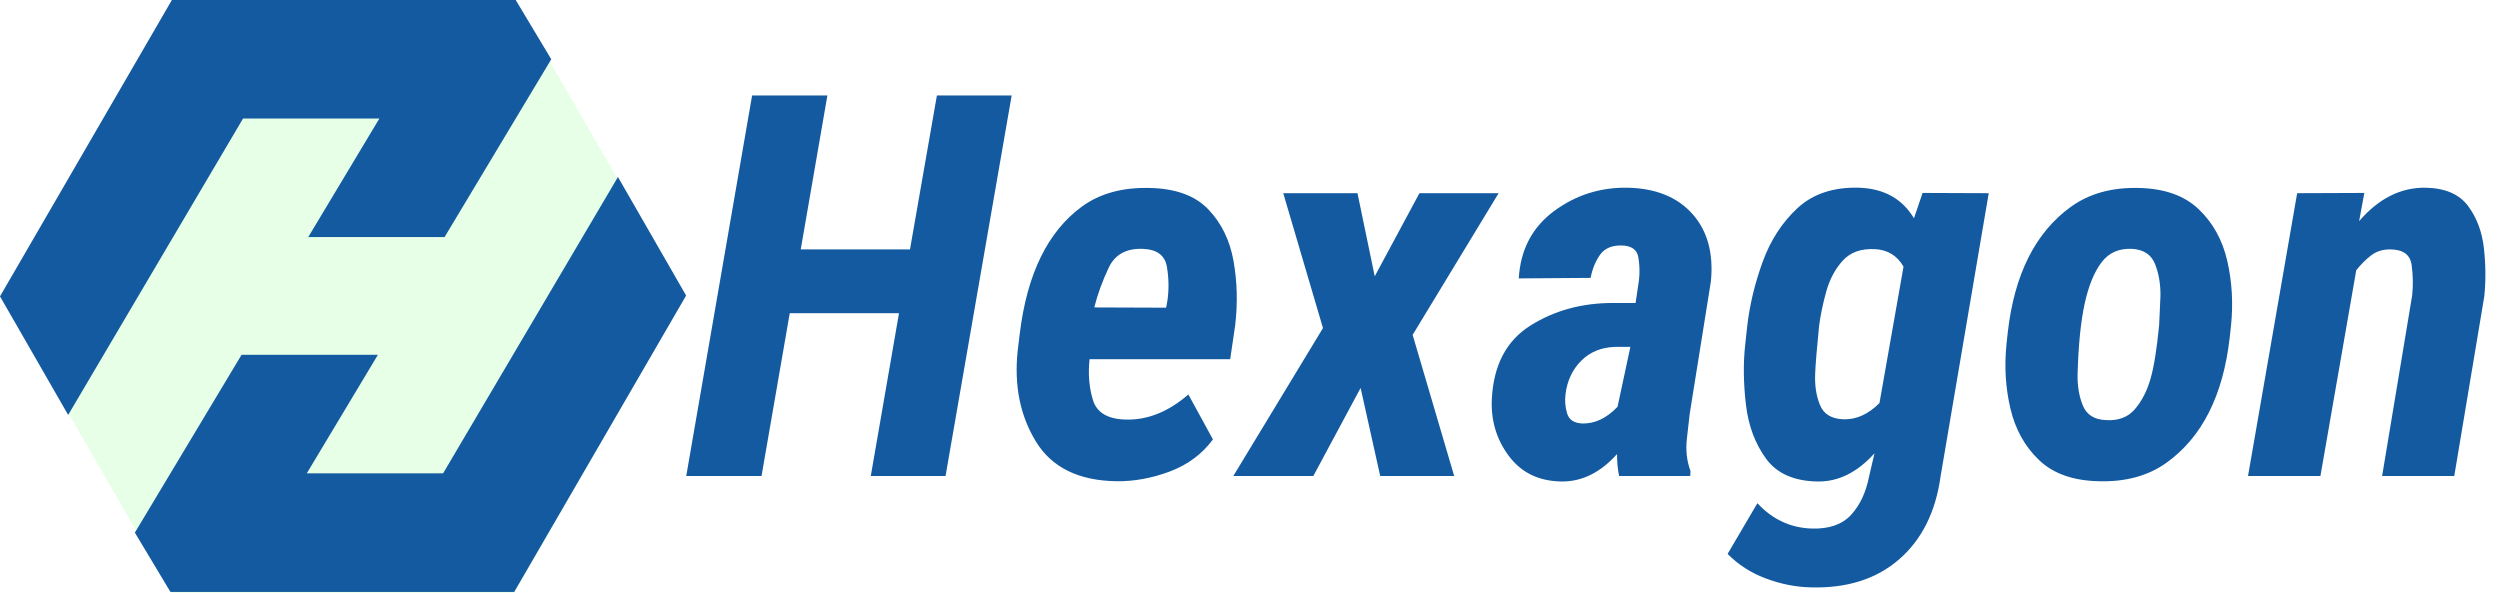
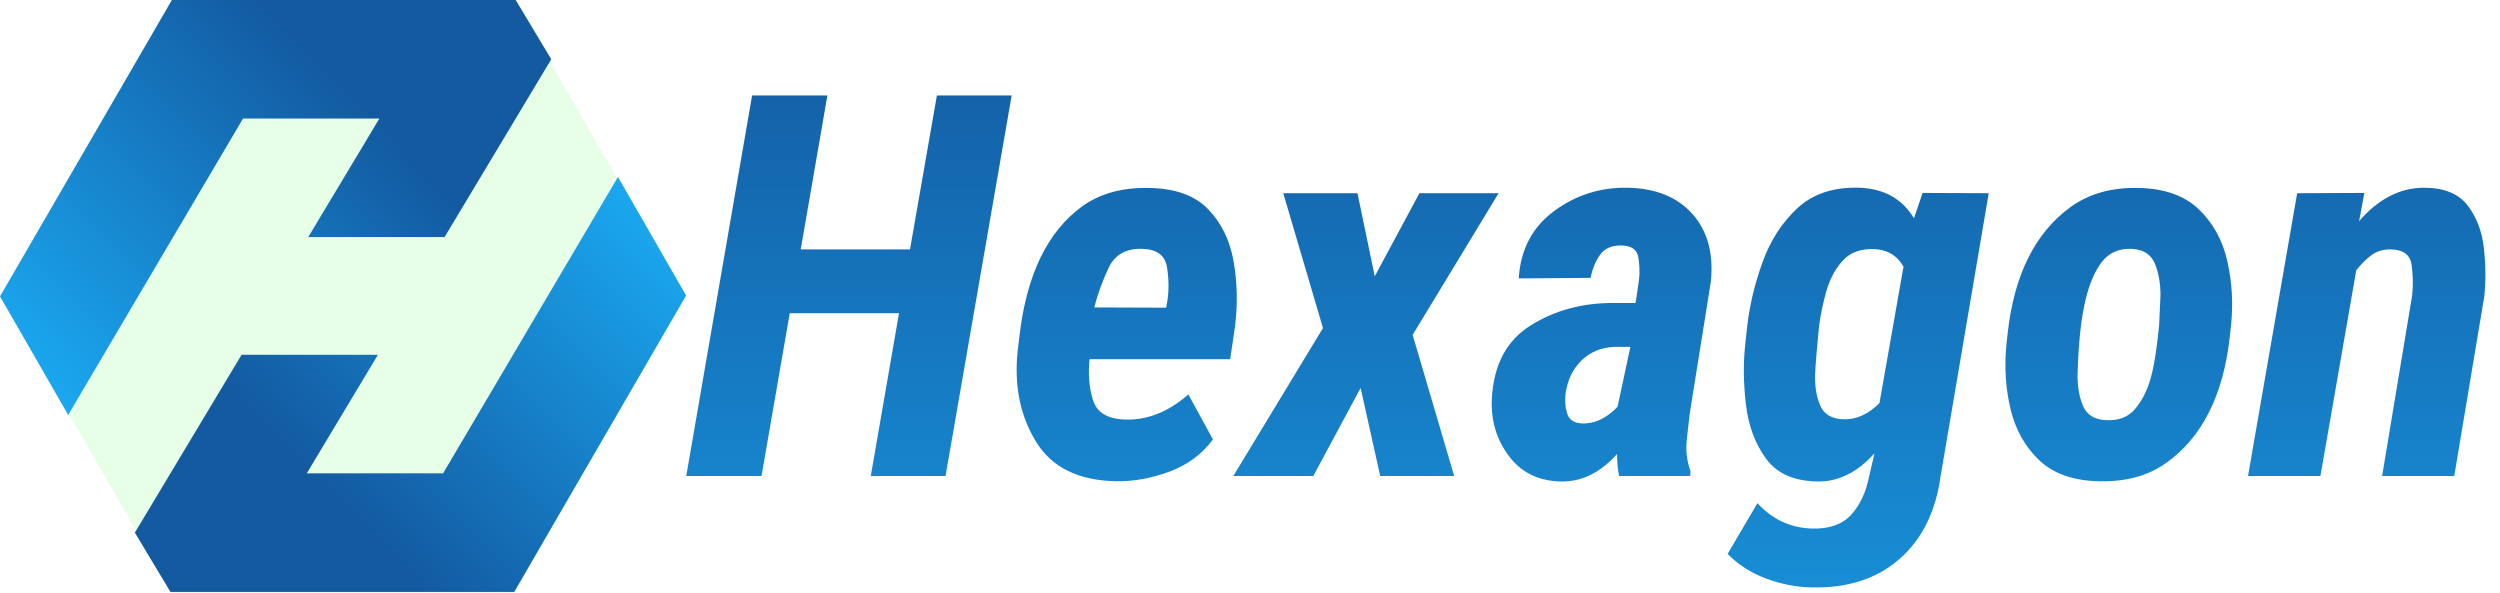
<svg xmlns="http://www.w3.org/2000/svg" xmlns:xlink="http://www.w3.org/1999/xlink" width="421.764mm" height="100mm" viewBox="0 0 1494.439 354.331" id="svg4192" version="1.1">
-   <defs id="defs4194" />
+   <defs id="defs4194">
+     <linearGradient id="linearGradient10019">
+       <stop style="stop-color:#135aa1;stop-opacity:1;" offset="0" id="stop10015" />
+       <stop style="stop-color:#1aa8f0;stop-opacity:1" offset="1" id="stop10017" />
+     </linearGradient>
+     <linearGradient id="linearGradient6763">
+       <stop style="stop-color:#135aa1;stop-opacity:1;" offset="0" id="stop6759" />
+       <stop style="stop-color:#1aa8f0;stop-opacity:1" offset="1" id="stop6761" />
+     </linearGradient>
+     <linearGradient xlink:href="#linearGradient6763" id="linearGradient9977" gradientUnits="userSpaceOnUse" x1="224.453" y1="70.866" x2="40.337" y2="248.032" />
+     <linearGradient xlink:href="#linearGradient10019" id="linearGradient10021" x1="613.141" y1="3.8803675e-05" x2="613.141" y2="531.496" gradientUnits="userSpaceOnUse" />
+   </defs>
  <g id="layer1" transform="translate(0.5776813,-308.2677)" style="opacity:0.107">
    <path style="opacity:1;fill:#00ff00;fill-opacity:0.941;fill-rule:evenodd;stroke:none" id="path4786" d="m 0,485.433 102.286,-177.165 204.573,-10e-6 102.286,177.165 -102.286,177.165 -204.573,10e-6 z" />
  </g>
  <g id="layer2" transform="translate(0.5776813,6.6370569e-6)">
-     <path style="fill:#135aa1;fill-opacity:1;fill-rule:evenodd;stroke:none;stroke-width:5;stroke-linecap:butt;stroke-linejoin:round;stroke-miterlimit:4;stroke-dasharray:none;stroke-opacity:1" d="M -0.578,177.165 102.178,3.4045479e-5 H 307.69 L 328.95,35.433 265.17,141.732 H 183.674 L 226.194,70.866 H 144.698 L 40.17,248.032 Z" id="path4791" />
+     <path style="fill:url(#linearGradient9977);fill-opacity:1;fill-rule:evenodd;stroke:none;stroke-width:5;stroke-linecap:butt;stroke-linejoin:round;stroke-miterlimit:4;stroke-dasharray:none;stroke-opacity:1" d="M -0.578,177.165 102.178,3.4045479e-5 H 307.69 L 328.95,35.433 265.17,141.732 H 183.674 L 226.194,70.866 H 144.698 L 40.17,248.032 Z" id="path4791" />
    <use x="0" y="0" xlink:href="#path4791" id="use4793" transform="rotate(180,204.4944,176.9153)" width="100%" height="100%" />
-     <text xml:space="preserve" style="font-style:italic;font-variant:normal;font-weight:bold;font-stretch:normal;font-size:320px;line-height:1.25;font-family:'Roboto Condensed';-inkscape-font-specification:'Roboto Condensed, Bold Italic';font-variant-ligatures:normal;font-variant-caps:normal;font-variant-numeric:normal;font-feature-settings:normal;text-align:start;letter-spacing:0px;word-spacing:0px;writing-mode:lr-tb;text-anchor:start;fill:#135aa1;fill-opacity:1;stroke:none;stroke-width:0.938" x="408.39" y="284.55" id="text4493">
-       <tspan id="tspan4491" x="408.39" y="284.55" style="font-style:italic;font-variant:normal;font-weight:bold;font-stretch:normal;font-size:320px;font-family:'Roboto Condensed';-inkscape-font-specification:'Roboto Condensed, Bold Italic';font-variant-ligatures:normal;font-variant-caps:normal;font-variant-numeric:normal;font-feature-settings:normal;text-align:start;writing-mode:lr-tb;text-anchor:start;fill:#135aa1;fill-opacity:1;stroke-width:0.938">Hexagon</tspan>
+     <text xml:space="preserve" style="font-style:italic;font-variant:normal;font-weight:bold;font-stretch:normal;font-size:320px;line-height:1.25;font-family:'Roboto Condensed';-inkscape-font-specification:'Roboto Condensed, Bold Italic';font-variant-ligatures:normal;font-variant-caps:normal;font-variant-numeric:normal;font-feature-settings:normal;text-align:start;letter-spacing:0px;word-spacing:0px;writing-mode:lr-tb;text-anchor:start;fill:url(#linearGradient10021);fill-opacity:1;stroke:none;stroke-width:0.938" x="408.39" y="284.55" id="text4493">
+       <tspan id="tspan4491" x="408.39" y="284.55" style="font-style:italic;font-variant:normal;font-weight:bold;font-stretch:normal;font-size:320px;font-family:'Roboto Condensed';-inkscape-font-specification:'Roboto Condensed, Bold Italic';font-variant-ligatures:normal;font-variant-caps:normal;font-variant-numeric:normal;font-feature-settings:normal;text-align:start;writing-mode:lr-tb;text-anchor:start;fill:url(#linearGradient10021);fill-opacity:1;stroke-width:0.938">Hexagon</tspan>
    </text>
  </g>
</svg>
